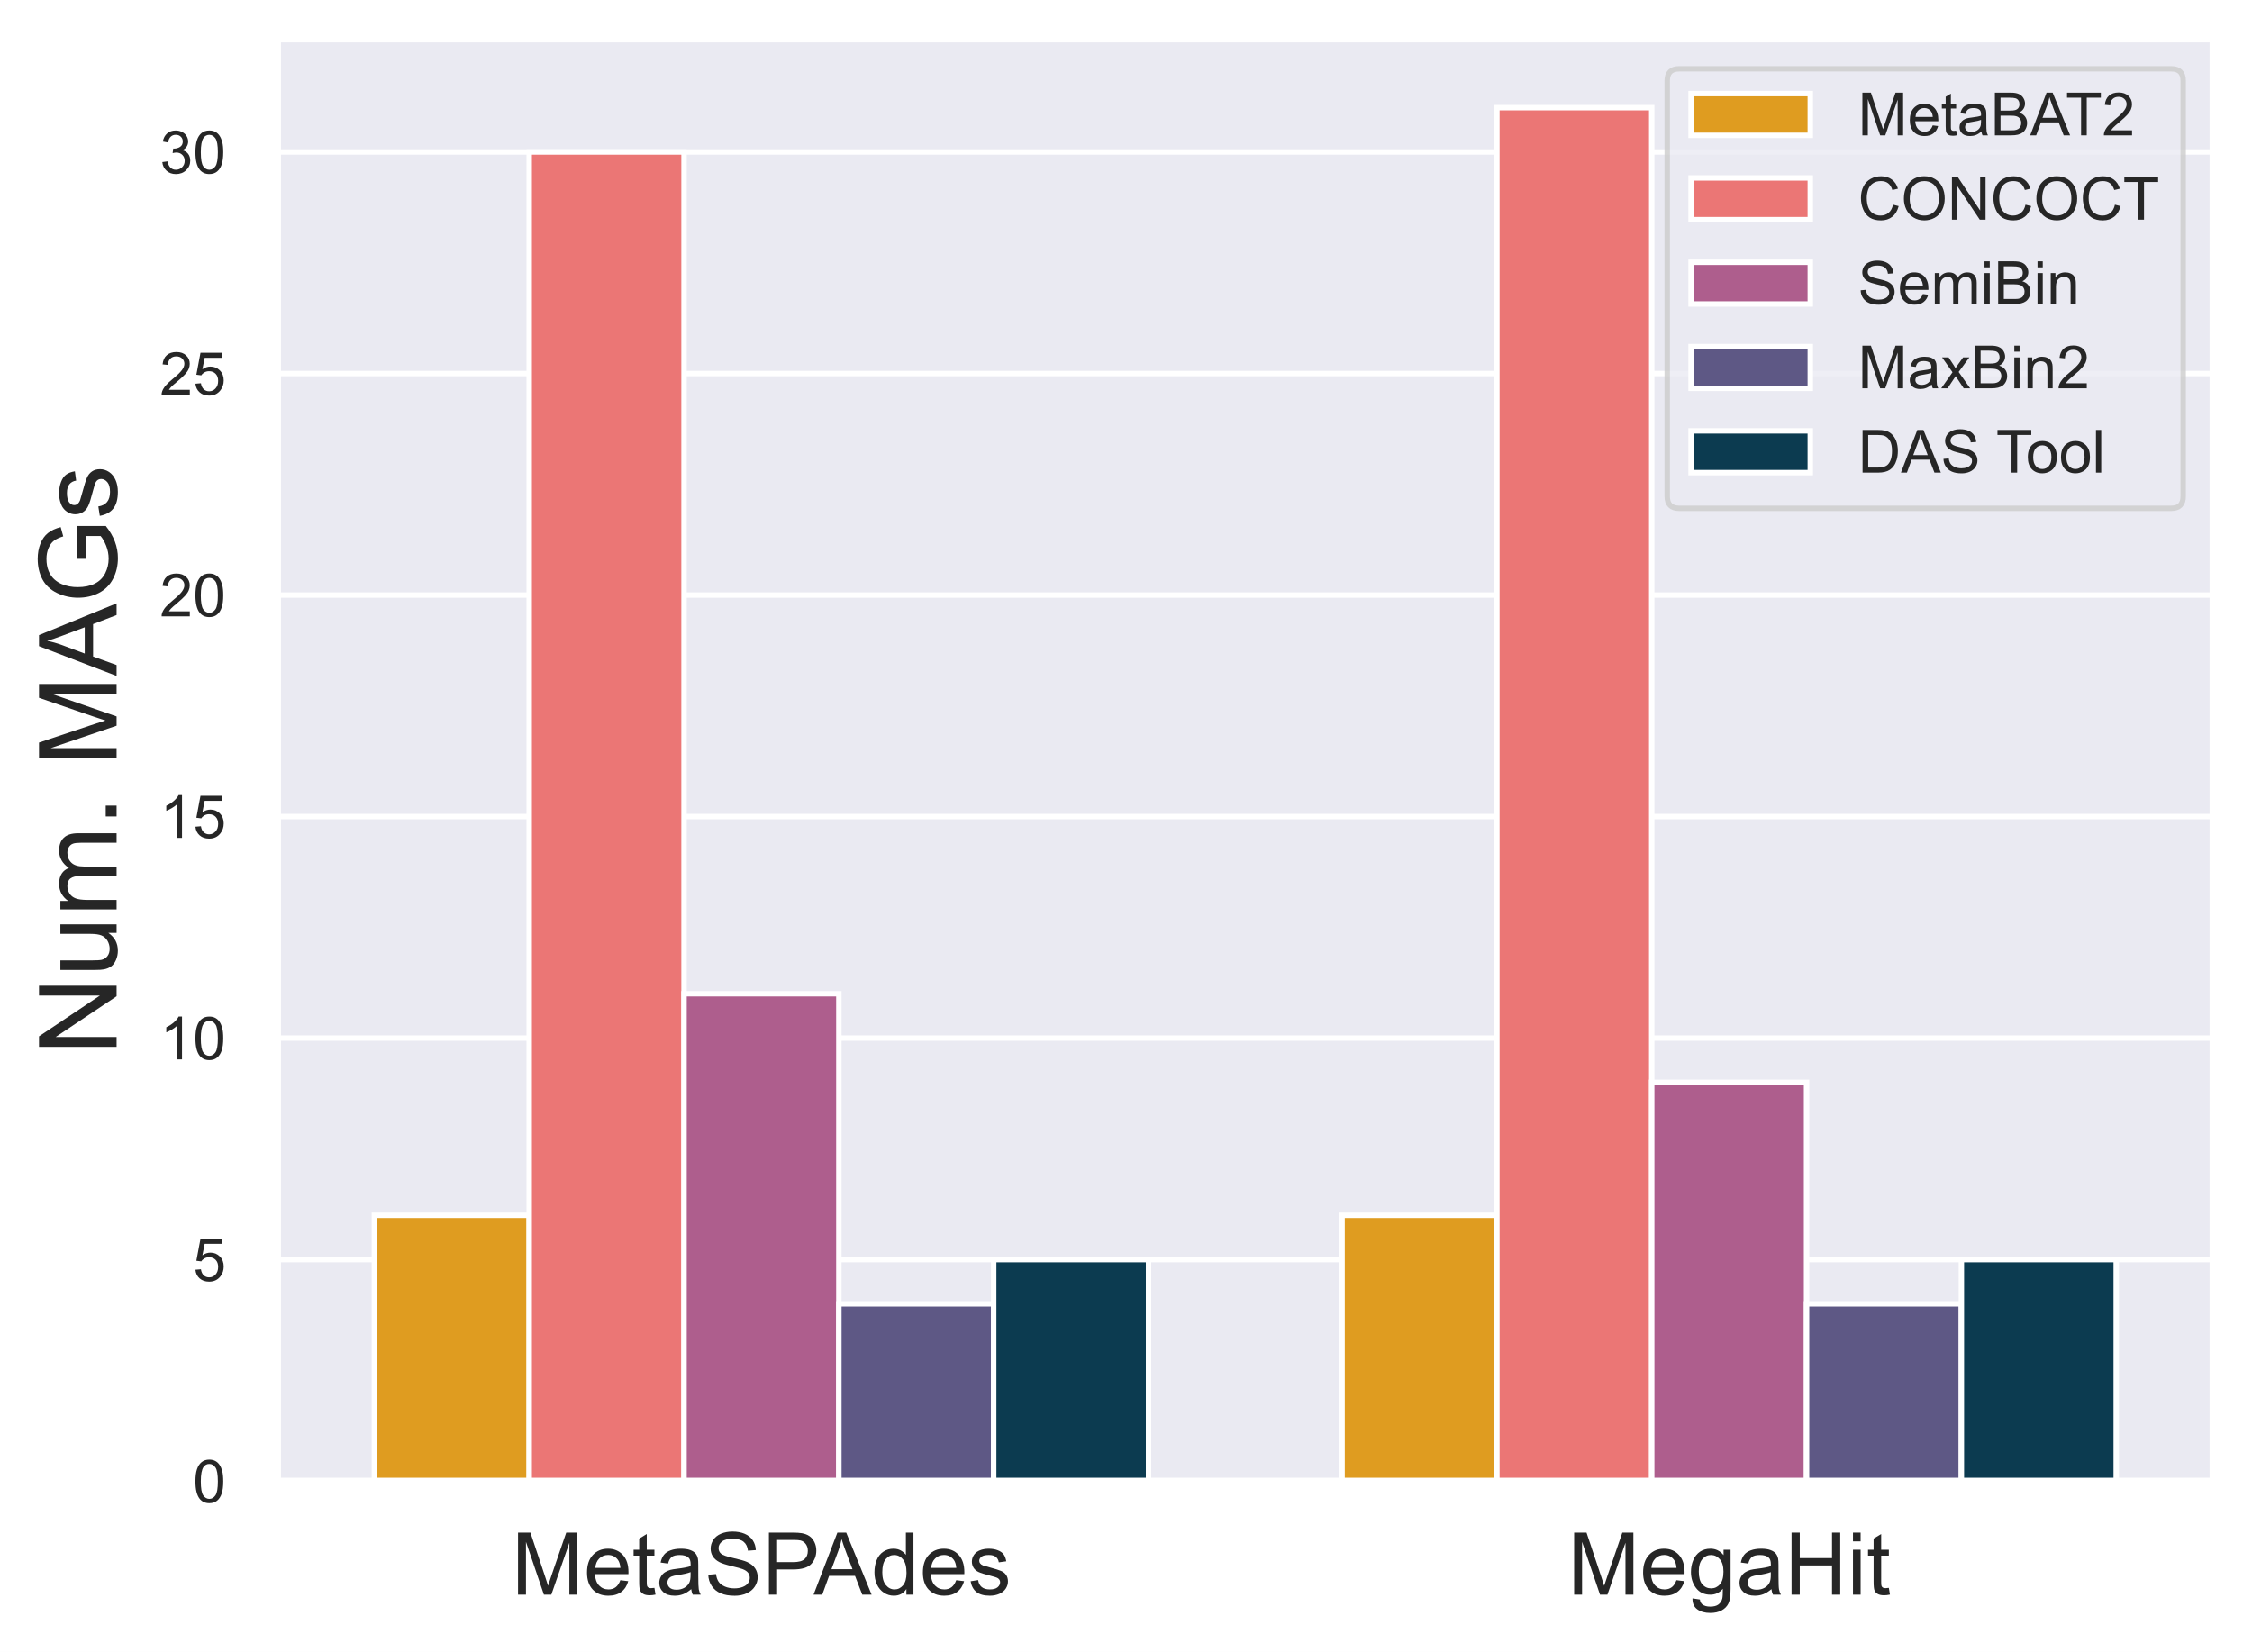
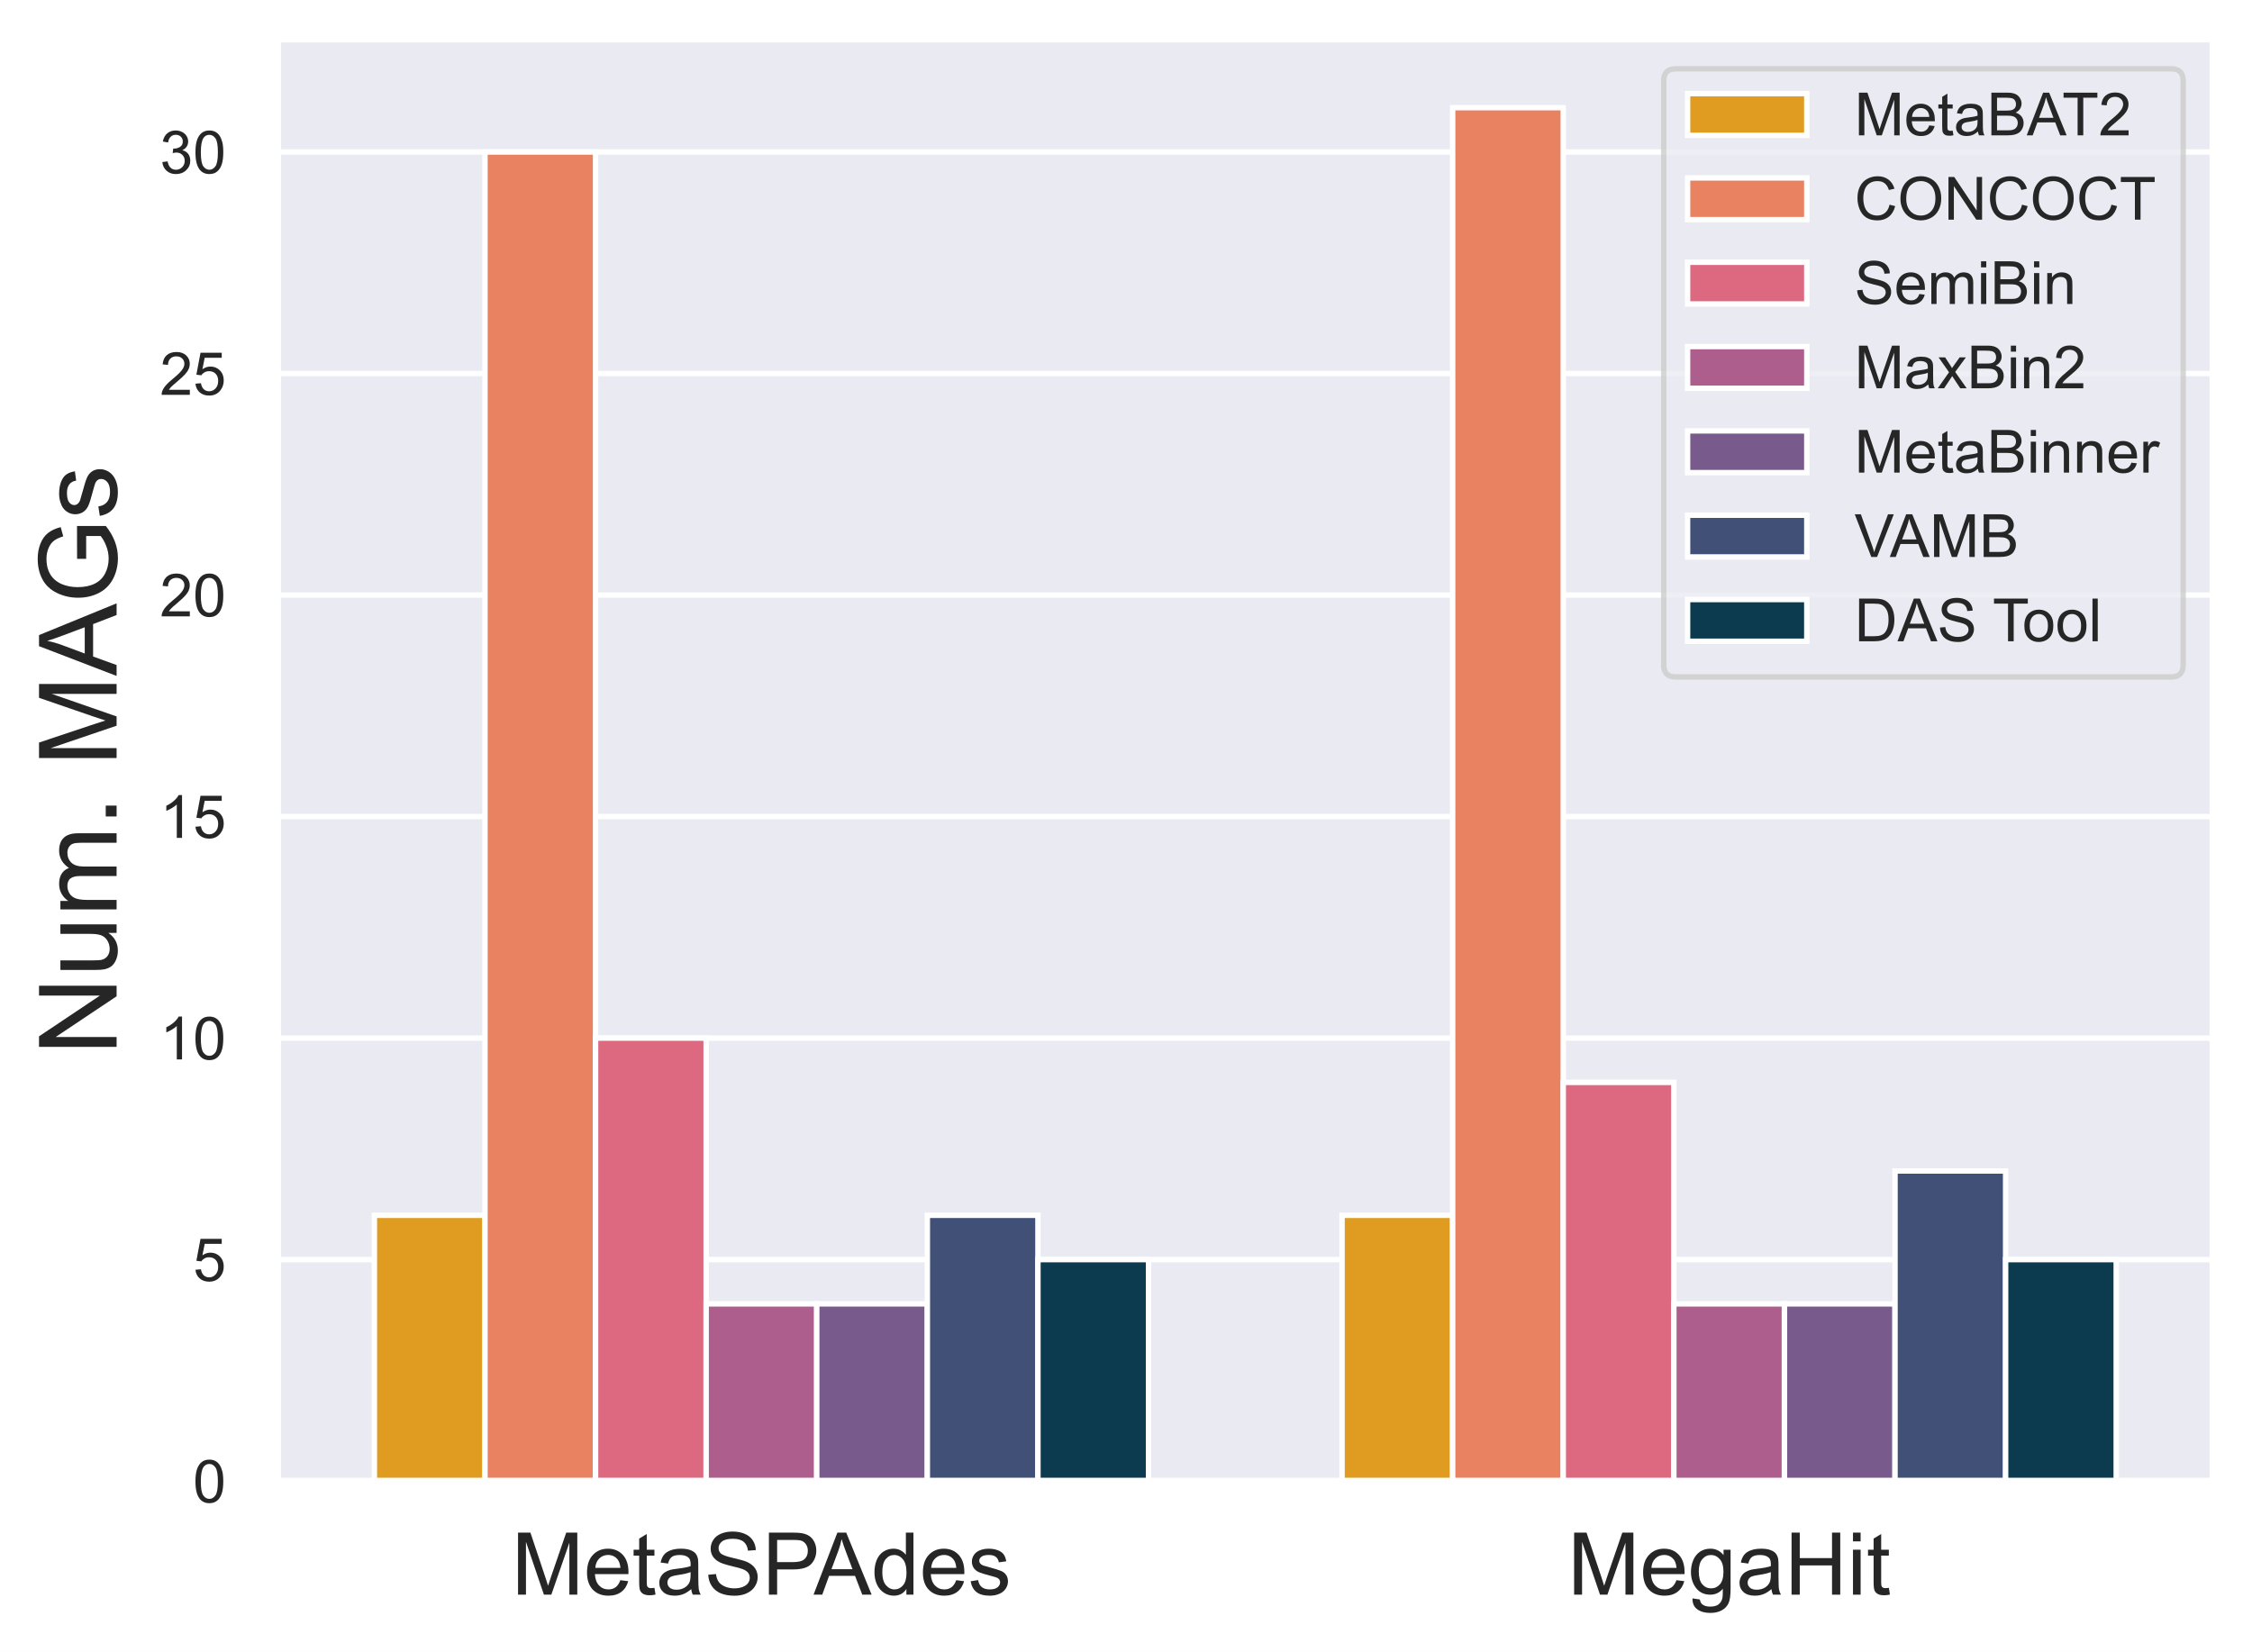
<svg xmlns="http://www.w3.org/2000/svg" xmlns:xlink="http://www.w3.org/1999/xlink" width="415.545pt" height="304.832pt" viewBox="0 0 415.545 304.832" version="1.1">
  <defs>
    <style type="text/css">*{stroke-linejoin: round; stroke-linecap: butt}</style>
  </defs>
  <g id="figure_1">
    <g id="patch_1">
      <path d="M 0 304.832  L 415.545 304.832  L 415.545 0  L 0 0  z " style="fill: #ffffff" />
    </g>
    <g id="axes_1">
      <g id="patch_2">
        <path d="M 51.225 273.312  L 408.345 273.312  L 408.345 7.2  L 51.225 7.2  z " style="fill: #eaeaf2" />
      </g>
      <g id="matplotlib.axis_1">
        <g id="xtick_1">
          <g id="text_1">
            <g style="fill: #262626" transform="translate(94.40469 294.2645)scale(0.16 -0.16)">
              <defs>
                <path id="ArialMT-4d" d="M 475 0  L 475 4581  L 1388 4581  L 2472 1338  Q 2622 884 2691 659  Q 2769 909 2934 1394  L 4031 4581  L 4847 4581  L 4847 0  L 4263 0  L 4263 3834  L 2931 0  L 2384 0  L 1059 3900  L 1059 0  L 475 0  z " transform="scale(0.015625)" />
                <path id="ArialMT-65" d="M 2694 1069  L 3275 997  Q 3138 488 2766 206  Q 2394 -75 1816 -75  Q 1088 -75 661 373  Q 234 822 234 1631  Q 234 2469 665 2931  Q 1097 3394 1784 3394  Q 2450 3394 2872 2941  Q 3294 2488 3294 1666  Q 3294 1616 3291 1516  L 816 1516  Q 847 969 1125 678  Q 1403 388 1819 388  Q 2128 388 2347 550  Q 2566 713 2694 1069  z M 847 1978  L 2700 1978  Q 2663 2397 2488 2606  Q 2219 2931 1791 2931  Q 1403 2931 1139 2672  Q 875 2413 847 1978  z " transform="scale(0.015625)" />
                <path id="ArialMT-74" d="M 1650 503  L 1731 6  Q 1494 -44 1306 -44  Q 1000 -44 831 53  Q 663 150 594 308  Q 525 466 525 972  L 525 2881  L 113 2881  L 113 3319  L 525 3319  L 525 4141  L 1084 4478  L 1084 3319  L 1650 3319  L 1650 2881  L 1084 2881  L 1084 941  Q 1084 700 1114 631  Q 1144 563 1211 522  Q 1278 481 1403 481  Q 1497 481 1650 503  z " transform="scale(0.015625)" />
                <path id="ArialMT-61" d="M 2588 409  Q 2275 144 1986 34  Q 1697 -75 1366 -75  Q 819 -75 525 192  Q 231 459 231 875  Q 231 1119 342 1320  Q 453 1522 633 1644  Q 813 1766 1038 1828  Q 1203 1872 1538 1913  Q 2219 1994 2541 2106  Q 2544 2222 2544 2253  Q 2544 2597 2384 2738  Q 2169 2928 1744 2928  Q 1347 2928 1158 2789  Q 969 2650 878 2297  L 328 2372  Q 403 2725 575 2942  Q 747 3159 1072 3276  Q 1397 3394 1825 3394  Q 2250 3394 2515 3294  Q 2781 3194 2906 3042  Q 3031 2891 3081 2659  Q 3109 2516 3109 2141  L 3109 1391  Q 3109 606 3145 398  Q 3181 191 3288 0  L 2700 0  Q 2613 175 2588 409  z M 2541 1666  Q 2234 1541 1622 1453  Q 1275 1403 1131 1340  Q 988 1278 909 1158  Q 831 1038 831 891  Q 831 666 1001 516  Q 1172 366 1500 366  Q 1825 366 2078 508  Q 2331 650 2450 897  Q 2541 1088 2541 1459  L 2541 1666  z " transform="scale(0.015625)" />
                <path id="ArialMT-53" d="M 288 1472  L 859 1522  Q 900 1178 1048 958  Q 1197 738 1509 602  Q 1822 466 2213 466  Q 2559 466 2825 569  Q 3091 672 3220 851  Q 3350 1031 3350 1244  Q 3350 1459 3225 1620  Q 3100 1781 2813 1891  Q 2628 1963 1997 2114  Q 1366 2266 1113 2400  Q 784 2572 623 2826  Q 463 3081 463 3397  Q 463 3744 659 4045  Q 856 4347 1234 4503  Q 1613 4659 2075 4659  Q 2584 4659 2973 4495  Q 3363 4331 3572 4012  Q 3781 3694 3797 3291  L 3216 3247  Q 3169 3681 2898 3903  Q 2628 4125 2100 4125  Q 1550 4125 1298 3923  Q 1047 3722 1047 3438  Q 1047 3191 1225 3031  Q 1400 2872 2139 2705  Q 2878 2538 3153 2413  Q 3553 2228 3743 1945  Q 3934 1663 3934 1294  Q 3934 928 3725 604  Q 3516 281 3123 101  Q 2731 -78 2241 -78  Q 1619 -78 1198 103  Q 778 284 539 648  Q 300 1013 288 1472  z " transform="scale(0.015625)" />
                <path id="ArialMT-50" d="M 494 0  L 494 4581  L 2222 4581  Q 2678 4581 2919 4538  Q 3256 4481 3484 4323  Q 3713 4166 3852 3881  Q 3991 3597 3991 3256  Q 3991 2672 3619 2267  Q 3247 1863 2275 1863  L 1100 1863  L 1100 0  L 494 0  z M 1100 2403  L 2284 2403  Q 2872 2403 3119 2622  Q 3366 2841 3366 3238  Q 3366 3525 3220 3729  Q 3075 3934 2838 4000  Q 2684 4041 2272 4041  L 1100 4041  L 1100 2403  z " transform="scale(0.015625)" />
                <path id="ArialMT-41" d="M -9 0  L 1750 4581  L 2403 4581  L 4278 0  L 3588 0  L 3053 1388  L 1138 1388  L 634 0  L -9 0  z M 1313 1881  L 2866 1881  L 2388 3150  Q 2169 3728 2063 4100  Q 1975 3659 1816 3225  L 1313 1881  z " transform="scale(0.015625)" />
                <path id="ArialMT-64" d="M 2575 0  L 2575 419  Q 2259 -75 1647 -75  Q 1250 -75 917 144  Q 584 363 401 755  Q 219 1147 219 1656  Q 219 2153 384 2558  Q 550 2963 881 3178  Q 1213 3394 1622 3394  Q 1922 3394 2156 3267  Q 2391 3141 2538 2938  L 2538 4581  L 3097 4581  L 3097 0  L 2575 0  z M 797 1656  Q 797 1019 1065 703  Q 1334 388 1700 388  Q 2069 388 2326 689  Q 2584 991 2584 1609  Q 2584 2291 2321 2609  Q 2059 2928 1675 2928  Q 1300 2928 1048 2622  Q 797 2316 797 1656  z " transform="scale(0.015625)" />
                <path id="ArialMT-73" d="M 197 991  L 753 1078  Q 800 744 1014 566  Q 1228 388 1613 388  Q 2000 388 2187 545  Q 2375 703 2375 916  Q 2375 1106 2209 1216  Q 2094 1291 1634 1406  Q 1016 1563 777 1677  Q 538 1791 414 1992  Q 291 2194 291 2438  Q 291 2659 392 2848  Q 494 3038 669 3163  Q 800 3259 1026 3326  Q 1253 3394 1513 3394  Q 1903 3394 2198 3281  Q 2494 3169 2634 2976  Q 2775 2784 2828 2463  L 2278 2388  Q 2241 2644 2061 2787  Q 1881 2931 1553 2931  Q 1166 2931 1000 2803  Q 834 2675 834 2503  Q 834 2394 903 2306  Q 972 2216 1119 2156  Q 1203 2125 1616 2013  Q 2213 1853 2448 1751  Q 2684 1650 2818 1456  Q 2953 1263 2953 975  Q 2953 694 2789 445  Q 2625 197 2315 61  Q 2006 -75 1616 -75  Q 969 -75 630 194  Q 291 463 197 991  z " transform="scale(0.015625)" />
              </defs>
              <use xlink:href="#ArialMT-4d" />
              <use xlink:href="#ArialMT-65" x="83.301" />
              <use xlink:href="#ArialMT-74" x="138.916" />
              <use xlink:href="#ArialMT-61" x="166.699" />
              <use xlink:href="#ArialMT-53" x="222.314" />
              <use xlink:href="#ArialMT-50" x="289.014" />
              <use xlink:href="#ArialMT-41" x="348.338" />
              <use xlink:href="#ArialMT-64" x="415.037" />
              <use xlink:href="#ArialMT-65" x="470.652" />
              <use xlink:href="#ArialMT-73" x="526.268" />
            </g>
          </g>
        </g>
        <g id="xtick_2">
          <g id="text_2">
            <g style="fill: #262626" transform="translate(289.2772 294.2645)scale(0.16 -0.16)">
              <defs>
                <path id="ArialMT-67" d="M 319 -275  L 866 -356  Q 900 -609 1056 -725  Q 1266 -881 1628 -881  Q 2019 -881 2231 -725  Q 2444 -569 2519 -288  Q 2563 -116 2559 434  Q 2191 0 1641 0  Q 956 0 581 494  Q 206 988 206 1678  Q 206 2153 378 2554  Q 550 2956 876 3175  Q 1203 3394 1644 3394  Q 2231 3394 2613 2919  L 2613 3319  L 3131 3319  L 3131 450  Q 3131 -325 2973 -648  Q 2816 -972 2473 -1159  Q 2131 -1347 1631 -1347  Q 1038 -1347 672 -1080  Q 306 -813 319 -275  z M 784 1719  Q 784 1066 1043 766  Q 1303 466 1694 466  Q 2081 466 2343 764  Q 2606 1063 2606 1700  Q 2606 2309 2336 2618  Q 2066 2928 1684 2928  Q 1309 2928 1046 2623  Q 784 2319 784 1719  z " transform="scale(0.015625)" />
                <path id="ArialMT-48" d="M 513 0  L 513 4581  L 1119 4581  L 1119 2700  L 3500 2700  L 3500 4581  L 4106 4581  L 4106 0  L 3500 0  L 3500 2159  L 1119 2159  L 1119 0  L 513 0  z " transform="scale(0.015625)" />
                <path id="ArialMT-69" d="M 425 3934  L 425 4581  L 988 4581  L 988 3934  L 425 3934  z M 425 0  L 425 3319  L 988 3319  L 988 0  L 425 0  z " transform="scale(0.015625)" />
              </defs>
              <use xlink:href="#ArialMT-4d" />
              <use xlink:href="#ArialMT-65" x="83.301" />
              <use xlink:href="#ArialMT-67" x="138.916" />
              <use xlink:href="#ArialMT-61" x="194.531" />
              <use xlink:href="#ArialMT-48" x="250.146" />
              <use xlink:href="#ArialMT-69" x="322.363" />
              <use xlink:href="#ArialMT-74" x="344.58" />
            </g>
          </g>
        </g>
      </g>
      <g id="matplotlib.axis_2">
        <g id="ytick_1">
          <g id="line2d_1">
-             <path d="M 51.225 273.312  L 408.345 273.312  " clip-path="url(#pef25dc5813)" style="fill: none; stroke: #ffffff; stroke-linecap: round" />
+             <path d="M 51.225 273.312  L 408.345 273.312  " clip-path="url(#pa9c57804ca)" style="fill: none; stroke: #ffffff; stroke-linecap: round" />
          </g>
          <g id="text_3">
            <g style="fill: #262626" transform="translate(35.60766 277.2488)scale(0.11 -0.11)">
              <defs>
                <path id="ArialMT-30" d="M 266 2259  Q 266 3072 433 3567  Q 600 4063 929 4331  Q 1259 4600 1759 4600  Q 2128 4600 2406 4451  Q 2684 4303 2865 4023  Q 3047 3744 3150 3342  Q 3253 2941 3253 2259  Q 3253 1453 3087 958  Q 2922 463 2592 192  Q 2263 -78 1759 -78  Q 1097 -78 719 397  Q 266 969 266 2259  z M 844 2259  Q 844 1131 1108 757  Q 1372 384 1759 384  Q 2147 384 2411 759  Q 2675 1134 2675 2259  Q 2675 3391 2411 3762  Q 2147 4134 1753 4134  Q 1366 4134 1134 3806  Q 844 3388 844 2259  z " transform="scale(0.015625)" />
              </defs>
              <use xlink:href="#ArialMT-30" />
            </g>
          </g>
        </g>
        <g id="ytick_2">
          <g id="line2d_2">
-             <path d="M 51.225 232.435  L 408.345 232.435  " clip-path="url(#pef25dc5813)" style="fill: none; stroke: #ffffff; stroke-linecap: round" />
+             <path d="M 51.225 232.435  L 408.345 232.435  " clip-path="url(#pa9c57804ca)" style="fill: none; stroke: #ffffff; stroke-linecap: round" />
          </g>
          <g id="text_4">
            <g style="fill: #262626" transform="translate(35.60766 236.3714)scale(0.11 -0.11)">
              <defs>
                <path id="ArialMT-35" d="M 266 1200  L 856 1250  Q 922 819 1161 601  Q 1400 384 1738 384  Q 2144 384 2425 690  Q 2706 997 2706 1503  Q 2706 1984 2436 2262  Q 2166 2541 1728 2541  Q 1456 2541 1237 2417  Q 1019 2294 894 2097  L 366 2166  L 809 4519  L 3088 4519  L 3088 3981  L 1259 3981  L 1013 2750  Q 1425 3038 1878 3038  Q 2478 3038 2890 2622  Q 3303 2206 3303 1553  Q 3303 931 2941 478  Q 2500 -78 1738 -78  Q 1113 -78 717 272  Q 322 622 266 1200  z " transform="scale(0.015625)" />
              </defs>
              <use xlink:href="#ArialMT-35" />
            </g>
          </g>
        </g>
        <g id="ytick_3">
          <g id="line2d_3">
-             <path d="M 51.225 191.557  L 408.345 191.557  " clip-path="url(#pef25dc5813)" style="fill: none; stroke: #ffffff; stroke-linecap: round" />
+             <path d="M 51.225 191.557  L 408.345 191.557  " clip-path="url(#pa9c57804ca)" style="fill: none; stroke: #ffffff; stroke-linecap: round" />
          </g>
          <g id="text_5">
            <g style="fill: #262626" transform="translate(29.49063 195.494)scale(0.11 -0.11)">
              <defs>
                <path id="ArialMT-31" d="M 2384 0  L 1822 0  L 1822 3584  Q 1619 3391 1289 3197  Q 959 3003 697 2906  L 697 3450  Q 1169 3672 1522 3987  Q 1875 4303 2022 4600  L 2384 4600  L 2384 0  z " transform="scale(0.015625)" />
              </defs>
              <use xlink:href="#ArialMT-31" />
              <use xlink:href="#ArialMT-30" x="55.615" />
            </g>
          </g>
        </g>
        <g id="ytick_4">
          <g id="line2d_4">
-             <path d="M 51.225 150.68  L 408.345 150.68  " clip-path="url(#pef25dc5813)" style="fill: none; stroke: #ffffff; stroke-linecap: round" />
+             <path d="M 51.225 150.68  L 408.345 150.68  " clip-path="url(#pa9c57804ca)" style="fill: none; stroke: #ffffff; stroke-linecap: round" />
          </g>
          <g id="text_6">
            <g style="fill: #262626" transform="translate(29.49063 154.6165)scale(0.11 -0.11)">
              <use xlink:href="#ArialMT-31" />
              <use xlink:href="#ArialMT-35" x="55.615" />
            </g>
          </g>
        </g>
        <g id="ytick_5">
          <g id="line2d_5">
-             <path d="M 51.225 109.802  L 408.345 109.802  " clip-path="url(#pef25dc5813)" style="fill: none; stroke: #ffffff; stroke-linecap: round" />
+             <path d="M 51.225 109.802  L 408.345 109.802  " clip-path="url(#pa9c57804ca)" style="fill: none; stroke: #ffffff; stroke-linecap: round" />
          </g>
          <g id="text_7">
            <g style="fill: #262626" transform="translate(29.49063 113.7391)scale(0.11 -0.11)">
              <defs>
                <path id="ArialMT-32" d="M 3222 541  L 3222 0  L 194 0  Q 188 203 259 391  Q 375 700 629 1000  Q 884 1300 1366 1694  Q 2113 2306 2375 2664  Q 2638 3022 2638 3341  Q 2638 3675 2398 3904  Q 2159 4134 1775 4134  Q 1369 4134 1125 3890  Q 881 3647 878 3216  L 300 3275  Q 359 3922 746 4261  Q 1134 4600 1788 4600  Q 2447 4600 2831 4234  Q 3216 3869 3216 3328  Q 3216 3053 3103 2787  Q 2991 2522 2730 2228  Q 2469 1934 1863 1422  Q 1356 997 1212 845  Q 1069 694 975 541  L 3222 541  z " transform="scale(0.015625)" />
              </defs>
              <use xlink:href="#ArialMT-32" />
              <use xlink:href="#ArialMT-30" x="55.615" />
            </g>
          </g>
        </g>
        <g id="ytick_6">
          <g id="line2d_6">
-             <path d="M 51.225 68.925  L 408.345 68.925  " clip-path="url(#pef25dc5813)" style="fill: none; stroke: #ffffff; stroke-linecap: round" />
+             <path d="M 51.225 68.925  L 408.345 68.925  " clip-path="url(#pa9c57804ca)" style="fill: none; stroke: #ffffff; stroke-linecap: round" />
          </g>
          <g id="text_8">
            <g style="fill: #262626" transform="translate(29.49063 72.8617)scale(0.11 -0.11)">
              <use xlink:href="#ArialMT-32" />
              <use xlink:href="#ArialMT-35" x="55.615" />
            </g>
          </g>
        </g>
        <g id="ytick_7">
          <g id="line2d_7">
-             <path d="M 51.225 28.047  L 408.345 28.047  " clip-path="url(#pef25dc5813)" style="fill: none; stroke: #ffffff; stroke-linecap: round" />
+             <path d="M 51.225 28.047  L 408.345 28.047  " clip-path="url(#pa9c57804ca)" style="fill: none; stroke: #ffffff; stroke-linecap: round" />
          </g>
          <g id="text_9">
            <g style="fill: #262626" transform="translate(29.49063 31.98428)scale(0.11 -0.11)">
              <defs>
                <path id="ArialMT-33" d="M 269 1209  L 831 1284  Q 928 806 1161 595  Q 1394 384 1728 384  Q 2125 384 2398 659  Q 2672 934 2672 1341  Q 2672 1728 2419 1979  Q 2166 2231 1775 2231  Q 1616 2231 1378 2169  L 1441 2663  Q 1497 2656 1531 2656  Q 1891 2656 2178 2843  Q 2466 3031 2466 3422  Q 2466 3731 2256 3934  Q 2047 4138 1716 4138  Q 1388 4138 1169 3931  Q 950 3725 888 3313  L 325 3413  Q 428 3978 793 4289  Q 1159 4600 1703 4600  Q 2078 4600 2393 4439  Q 2709 4278 2876 4000  Q 3044 3722 3044 3409  Q 3044 3113 2884 2869  Q 2725 2625 2413 2481  Q 2819 2388 3044 2092  Q 3269 1797 3269 1353  Q 3269 753 2831 336  Q 2394 -81 1725 -81  Q 1122 -81 723 278  Q 325 638 269 1209  z " transform="scale(0.015625)" />
              </defs>
              <use xlink:href="#ArialMT-33" />
              <use xlink:href="#ArialMT-30" x="55.615" />
            </g>
          </g>
        </g>
        <g id="text_10">
          <g style="fill: #262626" transform="translate(21.51562 194.7029)rotate(-90)scale(0.2 -0.2)">
            <defs>
              <path id="ArialMT-4e" d="M 488 0  L 488 4581  L 1109 4581  L 3516 984  L 3516 4581  L 4097 4581  L 4097 0  L 3475 0  L 1069 3600  L 1069 0  L 488 0  z " transform="scale(0.015625)" />
              <path id="ArialMT-75" d="M 2597 0  L 2597 488  Q 2209 -75 1544 -75  Q 1250 -75 995 37  Q 741 150 617 320  Q 494 491 444 738  Q 409 903 409 1263  L 409 3319  L 972 3319  L 972 1478  Q 972 1038 1006 884  Q 1059 663 1231 536  Q 1403 409 1656 409  Q 1909 409 2131 539  Q 2353 669 2445 892  Q 2538 1116 2538 1541  L 2538 3319  L 3100 3319  L 3100 0  L 2597 0  z " transform="scale(0.015625)" />
              <path id="ArialMT-6d" d="M 422 0  L 422 3319  L 925 3319  L 925 2853  Q 1081 3097 1340 3245  Q 1600 3394 1931 3394  Q 2300 3394 2536 3241  Q 2772 3088 2869 2813  Q 3263 3394 3894 3394  Q 4388 3394 4653 3120  Q 4919 2847 4919 2278  L 4919 0  L 4359 0  L 4359 2091  Q 4359 2428 4304 2576  Q 4250 2725 4106 2815  Q 3963 2906 3769 2906  Q 3419 2906 3187 2673  Q 2956 2441 2956 1928  L 2956 0  L 2394 0  L 2394 2156  Q 2394 2531 2256 2718  Q 2119 2906 1806 2906  Q 1569 2906 1367 2781  Q 1166 2656 1075 2415  Q 984 2175 984 1722  L 984 0  L 422 0  z " transform="scale(0.015625)" />
              <path id="ArialMT-2e" d="M 581 0  L 581 641  L 1222 641  L 1222 0  L 581 0  z " transform="scale(0.015625)" />
              <path id="ArialMT-20" transform="scale(0.015625)" />
              <path id="ArialMT-47" d="M 2638 1797  L 2638 2334  L 4578 2338  L 4578 638  Q 4131 281 3656 101  Q 3181 -78 2681 -78  Q 2006 -78 1454 211  Q 903 500 622 1047  Q 341 1594 341 2269  Q 341 2938 620 3517  Q 900 4097 1425 4378  Q 1950 4659 2634 4659  Q 3131 4659 3532 4498  Q 3934 4338 4162 4050  Q 4391 3763 4509 3300  L 3963 3150  Q 3859 3500 3706 3700  Q 3553 3900 3268 4020  Q 2984 4141 2638 4141  Q 2222 4141 1919 4014  Q 1616 3888 1430 3681  Q 1244 3475 1141 3228  Q 966 2803 966 2306  Q 966 1694 1177 1281  Q 1388 869 1791 669  Q 2194 469 2647 469  Q 3041 469 3416 620  Q 3791 772 3984 944  L 3984 1797  L 2638 1797  z " transform="scale(0.015625)" />
            </defs>
            <use xlink:href="#ArialMT-4e" />
            <use xlink:href="#ArialMT-75" x="72.217" />
            <use xlink:href="#ArialMT-6d" x="127.832" />
            <use xlink:href="#ArialMT-2e" x="211.133" />
            <use xlink:href="#ArialMT-20" x="238.916" />
            <use xlink:href="#ArialMT-4d" x="266.699" />
            <use xlink:href="#ArialMT-41" x="350" />
            <use xlink:href="#ArialMT-47" x="416.699" />
            <use xlink:href="#ArialMT-73" x="494.482" />
          </g>
        </g>
      </g>
      <g id="patch_3">
-         <path d="M 69.081 273.312  L 97.65 273.312  L 97.65 224.259  L 69.081 224.259  z " clip-path="url(#pef25dc5813)" style="fill: #df9c20; stroke: #ffffff; stroke-linejoin: miter" />
+         <path d="M 69.081 273.312  L 89.488 273.312  L 89.488 224.259  L 69.081 224.259  z " clip-path="url(#pa9c57804ca)" style="fill: #df9c20; stroke: #ffffff; stroke-linejoin: miter" />
      </g>
      <g id="patch_4">
-         <path d="M 247.641 273.312  L 276.21 273.312  L 276.21 224.259  L 247.641 224.259  z " clip-path="url(#pef25dc5813)" style="fill: #df9c20; stroke: #ffffff; stroke-linejoin: miter" />
+         <path d="M 247.641 273.312  L 268.048 273.312  L 268.048 224.259  L 247.641 224.259  z " clip-path="url(#pa9c57804ca)" style="fill: #df9c20; stroke: #ffffff; stroke-linejoin: miter" />
      </g>
      <g id="patch_5">
-         <path d="M 97.65 273.312  L 126.22 273.312  L 126.22 28.047  L 97.65 28.047  z " clip-path="url(#pef25dc5813)" style="fill: #eb7675; stroke: #ffffff; stroke-linejoin: miter" />
+         <path d="M 89.488 273.312  L 109.894 273.312  L 109.894 28.047  L 89.488 28.047  z " clip-path="url(#pa9c57804ca)" style="fill: #e88261; stroke: #ffffff; stroke-linejoin: miter" />
      </g>
      <g id="patch_6">
-         <path d="M 276.21 273.312  L 304.78 273.312  L 304.78 19.872  L 276.21 19.872  z " clip-path="url(#pef25dc5813)" style="fill: #eb7675; stroke: #ffffff; stroke-linejoin: miter" />
+         <path d="M 268.048 273.312  L 288.454 273.312  L 288.454 19.872  L 268.048 19.872  z " clip-path="url(#pa9c57804ca)" style="fill: #e88261; stroke: #ffffff; stroke-linejoin: miter" />
      </g>
      <g id="patch_7">
-         <path d="M 126.22 273.312  L 154.789 273.312  L 154.789 183.382  L 126.22 183.382  z " clip-path="url(#pef25dc5813)" style="fill: #ae5e8d; stroke: #ffffff; stroke-linejoin: miter" />
+         <path d="M 109.894 273.312  L 130.301 273.312  L 130.301 191.557  L 109.894 191.557  z " clip-path="url(#pa9c57804ca)" style="fill: #dc6980; stroke: #ffffff; stroke-linejoin: miter" />
      </g>
      <g id="patch_8">
-         <path d="M 304.78 273.312  L 333.349 273.312  L 333.349 199.733  L 304.78 199.733  z " clip-path="url(#pef25dc5813)" style="fill: #ae5e8d; stroke: #ffffff; stroke-linejoin: miter" />
+         <path d="M 288.454 273.312  L 308.861 273.312  L 308.861 199.733  L 288.454 199.733  z " clip-path="url(#pa9c57804ca)" style="fill: #dc6980; stroke: #ffffff; stroke-linejoin: miter" />
      </g>
      <g id="patch_9">
-         <path d="M 154.789 273.312  L 183.359 273.312  L 183.359 240.61  L 154.789 240.61  z " clip-path="url(#pef25dc5813)" style="fill: #5e5885; stroke: #ffffff; stroke-linejoin: miter" />
+         <path d="M 130.301 273.312  L 150.708 273.312  L 150.708 240.61  L 130.301 240.61  z " clip-path="url(#pa9c57804ca)" style="fill: #ae5e8d; stroke: #ffffff; stroke-linejoin: miter" />
      </g>
      <g id="patch_10">
-         <path d="M 333.349 273.312  L 361.919 273.312  L 361.919 240.61  L 333.349 240.61  z " clip-path="url(#pef25dc5813)" style="fill: #5e5885; stroke: #ffffff; stroke-linejoin: miter" />
+         <path d="M 308.861 273.312  L 329.268 273.312  L 329.268 240.61  L 308.861 240.61  z " clip-path="url(#pa9c57804ca)" style="fill: #ae5e8d; stroke: #ffffff; stroke-linejoin: miter" />
      </g>
      <g id="patch_11">
-         <path d="M 183.359 273.312  L 211.929 273.312  L 211.929 232.435  L 183.359 232.435  z " clip-path="url(#pef25dc5813)" style="fill: #0c3b50; stroke: #ffffff; stroke-linejoin: miter" />
+         <path d="M 150.708 273.312  L 171.115 273.312  L 171.115 240.61  L 150.708 240.61  z " clip-path="url(#pa9c57804ca)" style="fill: #785a8c; stroke: #ffffff; stroke-linejoin: miter" />
      </g>
      <g id="patch_12">
-         <path d="M 361.919 273.312  L 390.489 273.312  L 390.489 232.435  L 361.919 232.435  z " clip-path="url(#pef25dc5813)" style="fill: #0c3b50; stroke: #ffffff; stroke-linejoin: miter" />
+         <path d="M 329.268 273.312  L 349.675 273.312  L 349.675 240.61  L 329.268 240.61  z " clip-path="url(#pa9c57804ca)" style="fill: #785a8c; stroke: #ffffff; stroke-linejoin: miter" />
+       </g>
+       <g id="patch_13">
+         <path d="M 171.115 273.312  L 191.522 273.312  L 191.522 224.259  L 171.115 224.259  z " clip-path="url(#pa9c57804ca)" style="fill: #405077; stroke: #ffffff; stroke-linejoin: miter" />
+       </g>
+       <g id="patch_14">
+         <path d="M 349.675 273.312  L 370.082 273.312  L 370.082 216.084  L 349.675 216.084  z " clip-path="url(#pa9c57804ca)" style="fill: #405077; stroke: #ffffff; stroke-linejoin: miter" />
+       </g>
+       <g id="patch_15">
+         <path d="M 191.522 273.312  L 211.929 273.312  L 211.929 232.435  L 191.522 232.435  z " clip-path="url(#pa9c57804ca)" style="fill: #0c3b50; stroke: #ffffff; stroke-linejoin: miter" />
+       </g>
+       <g id="patch_16">
+         <path d="M 370.082 273.312  L 390.489 273.312  L 390.489 232.435  L 370.082 232.435  z " clip-path="url(#pa9c57804ca)" style="fill: #0c3b50; stroke: #ffffff; stroke-linejoin: miter" />
      </g>
      <g id="line2d_8">
-         <path clip-path="url(#pef25dc5813)" style="fill: none; stroke: #424242; stroke-width: 2.7; stroke-linecap: round" />
+         <path clip-path="url(#pa9c57804ca)" style="fill: none; stroke: #424242; stroke-width: 2.7; stroke-linecap: round" />
      </g>
      <g id="line2d_9">
-         <path clip-path="url(#pef25dc5813)" style="fill: none; stroke: #424242; stroke-width: 2.7; stroke-linecap: round" />
+         <path clip-path="url(#pa9c57804ca)" style="fill: none; stroke: #424242; stroke-width: 2.7; stroke-linecap: round" />
      </g>
      <g id="line2d_10">
-         <path clip-path="url(#pef25dc5813)" style="fill: none; stroke: #424242; stroke-width: 2.7; stroke-linecap: round" />
+         <path clip-path="url(#pa9c57804ca)" style="fill: none; stroke: #424242; stroke-width: 2.7; stroke-linecap: round" />
      </g>
      <g id="line2d_11">
-         <path clip-path="url(#pef25dc5813)" style="fill: none; stroke: #424242; stroke-width: 2.7; stroke-linecap: round" />
+         <path clip-path="url(#pa9c57804ca)" style="fill: none; stroke: #424242; stroke-width: 2.7; stroke-linecap: round" />
      </g>
      <g id="line2d_12">
-         <path clip-path="url(#pef25dc5813)" style="fill: none; stroke: #424242; stroke-width: 2.7; stroke-linecap: round" />
+         <path clip-path="url(#pa9c57804ca)" style="fill: none; stroke: #424242; stroke-width: 2.7; stroke-linecap: round" />
      </g>
      <g id="line2d_13">
-         <path clip-path="url(#pef25dc5813)" style="fill: none; stroke: #424242; stroke-width: 2.7; stroke-linecap: round" />
+         <path clip-path="url(#pa9c57804ca)" style="fill: none; stroke: #424242; stroke-width: 2.7; stroke-linecap: round" />
      </g>
      <g id="line2d_14">
-         <path clip-path="url(#pef25dc5813)" style="fill: none; stroke: #424242; stroke-width: 2.7; stroke-linecap: round" />
+         <path clip-path="url(#pa9c57804ca)" style="fill: none; stroke: #424242; stroke-width: 2.7; stroke-linecap: round" />
      </g>
      <g id="line2d_15">
-         <path clip-path="url(#pef25dc5813)" style="fill: none; stroke: #424242; stroke-width: 2.7; stroke-linecap: round" />
+         <path clip-path="url(#pa9c57804ca)" style="fill: none; stroke: #424242; stroke-width: 2.7; stroke-linecap: round" />
      </g>
      <g id="line2d_16">
-         <path clip-path="url(#pef25dc5813)" style="fill: none; stroke: #424242; stroke-width: 2.7; stroke-linecap: round" />
+         <path clip-path="url(#pa9c57804ca)" style="fill: none; stroke: #424242; stroke-width: 2.7; stroke-linecap: round" />
      </g>
      <g id="line2d_17">
-         <path clip-path="url(#pef25dc5813)" style="fill: none; stroke: #424242; stroke-width: 2.7; stroke-linecap: round" />
-       </g>
-       <g id="patch_13">
+         <path clip-path="url(#pa9c57804ca)" style="fill: none; stroke: #424242; stroke-width: 2.7; stroke-linecap: round" />
+       </g>
+       <g id="line2d_18">
+         <path clip-path="url(#pa9c57804ca)" style="fill: none; stroke: #424242; stroke-width: 2.7; stroke-linecap: round" />
+       </g>
+       <g id="line2d_19">
+         <path clip-path="url(#pa9c57804ca)" style="fill: none; stroke: #424242; stroke-width: 2.7; stroke-linecap: round" />
+       </g>
+       <g id="line2d_20">
+         <path clip-path="url(#pa9c57804ca)" style="fill: none; stroke: #424242; stroke-width: 2.7; stroke-linecap: round" />
+       </g>
+       <g id="line2d_21">
+         <path clip-path="url(#pa9c57804ca)" style="fill: none; stroke: #424242; stroke-width: 2.7; stroke-linecap: round" />
+       </g>
+       <g id="patch_17">
        <path d="M 51.225 273.312  L 51.225 7.2  " style="fill: none; stroke: #ffffff; stroke-width: 1.25; stroke-linejoin: miter; stroke-linecap: square" />
      </g>
-       <g id="patch_14">
+       <g id="patch_18">
        <path d="M 408.345 273.312  L 408.345 7.2  " style="fill: none; stroke: #ffffff; stroke-width: 1.25; stroke-linejoin: miter; stroke-linecap: square" />
      </g>
-       <g id="patch_15">
+       <g id="patch_19">
        <path d="M 51.225 273.312  L 408.345 273.312  " style="fill: none; stroke: #ffffff; stroke-width: 1.25; stroke-linejoin: miter; stroke-linecap: square" />
      </g>
-       <g id="patch_16">
+       <g id="patch_20">
        <path d="M 51.225 7.2  L 408.345 7.2  " style="fill: none; stroke: #ffffff; stroke-width: 1.25; stroke-linejoin: miter; stroke-linecap: square" />
      </g>
      <g id="legend_1">
-         <g id="patch_17">
-           <path d="M 309.838 93.799  L 400.645 93.799  Q 402.845 93.799 402.845 91.599  L 402.845 14.9  Q 402.845 12.7 400.645 12.7  L 309.838 12.7  Q 307.638 12.7 307.638 14.9  L 307.638 91.599  Q 307.638 93.799 309.838 93.799  z " style="fill: #eaeaf2; opacity: 0.8; stroke: #cccccc; stroke-linejoin: miter" />
-         </g>
-         <g id="patch_18">
-           <path d="M 312.038 24.974  L 334.038 24.974  L 334.038 17.274  L 312.038 17.274  z " style="fill: #df9c20; stroke: #ffffff; stroke-linejoin: miter" />
+         <g id="patch_21">
+           <path d="M 309.197 124.919  L 400.645 124.919  Q 402.845 124.919 402.845 122.719  L 402.845 14.9  Q 402.845 12.7 400.645 12.7  L 309.197 12.7  Q 306.997 12.7 306.997 14.9  L 306.997 122.719  Q 306.997 124.919 309.197 124.919  z " style="fill: #eaeaf2; opacity: 0.8; stroke: #cccccc; stroke-linejoin: miter" />
+         </g>
+         <g id="patch_22">
+           <path d="M 311.397 24.974  L 333.397 24.974  L 333.397 17.274  L 311.397 17.274  z " style="fill: #df9c20; stroke: #ffffff; stroke-linejoin: miter" />
        </g>
        <g id="text_11">
-           <g style="fill: #262626" transform="translate(342.838 24.97359)scale(0.11 -0.11)">
+           <g style="fill: #262626" transform="translate(342.1969 24.97359)scale(0.11 -0.11)">
            <defs>
              <path id="ArialMT-42" d="M 469 0  L 469 4581  L 2188 4581  Q 2713 4581 3030 4442  Q 3347 4303 3526 4014  Q 3706 3725 3706 3409  Q 3706 3116 3547 2856  Q 3388 2597 3066 2438  Q 3481 2316 3704 2022  Q 3928 1728 3928 1328  Q 3928 1006 3792 729  Q 3656 453 3456 303  Q 3256 153 2954 76  Q 2653 0 2216 0  L 469 0  z M 1075 2656  L 2066 2656  Q 2469 2656 2644 2709  Q 2875 2778 2992 2937  Q 3109 3097 3109 3338  Q 3109 3566 3000 3739  Q 2891 3913 2687 3977  Q 2484 4041 1991 4041  L 1075 4041  L 1075 2656  z M 1075 541  L 2216 541  Q 2509 541 2628 563  Q 2838 600 2978 687  Q 3119 775 3209 942  Q 3300 1109 3300 1328  Q 3300 1584 3169 1773  Q 3038 1963 2805 2039  Q 2572 2116 2134 2116  L 1075 2116  L 1075 541  z " transform="scale(0.015625)" />
              <path id="ArialMT-54" d="M 1659 0  L 1659 4041  L 150 4041  L 150 4581  L 3781 4581  L 3781 4041  L 2266 4041  L 2266 0  L 1659 0  z " transform="scale(0.015625)" />
            </defs>
            <use xlink:href="#ArialMT-4d" />
            <use xlink:href="#ArialMT-65" x="83.301" />
            <use xlink:href="#ArialMT-74" x="138.916" />
            <use xlink:href="#ArialMT-61" x="166.699" />
            <use xlink:href="#ArialMT-42" x="222.314" />
            <use xlink:href="#ArialMT-41" x="289.014" />
            <use xlink:href="#ArialMT-54" x="348.338" />
            <use xlink:href="#ArialMT-32" x="409.422" />
          </g>
        </g>
-         <g id="patch_19">
-           <path d="M 312.038 40.533  L 334.038 40.533  L 334.038 32.833  L 312.038 32.833  z " style="fill: #eb7675; stroke: #ffffff; stroke-linejoin: miter" />
+         <g id="patch_23">
+           <path d="M 311.397 40.533  L 333.397 40.533  L 333.397 32.833  L 311.397 32.833  z " style="fill: #e88261; stroke: #ffffff; stroke-linejoin: miter" />
        </g>
        <g id="text_12">
-           <g style="fill: #262626" transform="translate(342.838 40.53344)scale(0.11 -0.11)">
+           <g style="fill: #262626" transform="translate(342.1969 40.53344)scale(0.11 -0.11)">
            <defs>
              <path id="ArialMT-43" d="M 3763 1606  L 4369 1453  Q 4178 706 3683 314  Q 3188 -78 2472 -78  Q 1731 -78 1267 223  Q 803 525 561 1097  Q 319 1669 319 2325  Q 319 3041 592 3573  Q 866 4106 1370 4382  Q 1875 4659 2481 4659  Q 3169 4659 3637 4309  Q 4106 3959 4291 3325  L 3694 3184  Q 3534 3684 3231 3912  Q 2928 4141 2469 4141  Q 1941 4141 1586 3887  Q 1231 3634 1087 3207  Q 944 2781 944 2328  Q 944 1744 1114 1308  Q 1284 872 1643 656  Q 2003 441 2422 441  Q 2931 441 3284 734  Q 3638 1028 3763 1606  z " transform="scale(0.015625)" />
              <path id="ArialMT-4f" d="M 309 2231  Q 309 3372 921 4017  Q 1534 4663 2503 4663  Q 3138 4663 3647 4359  Q 4156 4056 4423 3514  Q 4691 2972 4691 2284  Q 4691 1588 4409 1038  Q 4128 488 3612 205  Q 3097 -78 2500 -78  Q 1853 -78 1343 234  Q 834 547 571 1087  Q 309 1628 309 2231  z M 934 2222  Q 934 1394 1379 917  Q 1825 441 2497 441  Q 3181 441 3623 922  Q 4066 1403 4066 2288  Q 4066 2847 3877 3264  Q 3688 3681 3323 3911  Q 2959 4141 2506 4141  Q 1863 4141 1398 3698  Q 934 3256 934 2222  z " transform="scale(0.015625)" />
            </defs>
            <use xlink:href="#ArialMT-43" />
            <use xlink:href="#ArialMT-4f" x="72.217" />
            <use xlink:href="#ArialMT-4e" x="150" />
            <use xlink:href="#ArialMT-43" x="222.217" />
            <use xlink:href="#ArialMT-4f" x="294.434" />
            <use xlink:href="#ArialMT-43" x="372.217" />
            <use xlink:href="#ArialMT-54" x="444.434" />
          </g>
        </g>
-         <g id="patch_20">
-           <path d="M 312.038 56.093  L 334.038 56.093  L 334.038 48.393  L 312.038 48.393  z " style="fill: #ae5e8d; stroke: #ffffff; stroke-linejoin: miter" />
+         <g id="patch_24">
+           <path d="M 311.397 56.093  L 333.397 56.093  L 333.397 48.393  L 311.397 48.393  z " style="fill: #dc6980; stroke: #ffffff; stroke-linejoin: miter" />
        </g>
        <g id="text_13">
-           <g style="fill: #262626" transform="translate(342.838 56.09328)scale(0.11 -0.11)">
+           <g style="fill: #262626" transform="translate(342.1969 56.09328)scale(0.11 -0.11)">
            <defs>
              <path id="ArialMT-6e" d="M 422 0  L 422 3319  L 928 3319  L 928 2847  Q 1294 3394 1984 3394  Q 2284 3394 2536 3286  Q 2788 3178 2913 3003  Q 3038 2828 3088 2588  Q 3119 2431 3119 2041  L 3119 0  L 2556 0  L 2556 2019  Q 2556 2363 2490 2533  Q 2425 2703 2258 2804  Q 2091 2906 1866 2906  Q 1506 2906 1245 2678  Q 984 2450 984 1813  L 984 0  L 422 0  z " transform="scale(0.015625)" />
            </defs>
            <use xlink:href="#ArialMT-53" />
            <use xlink:href="#ArialMT-65" x="66.699" />
            <use xlink:href="#ArialMT-6d" x="122.314" />
            <use xlink:href="#ArialMT-69" x="205.615" />
            <use xlink:href="#ArialMT-42" x="227.832" />
            <use xlink:href="#ArialMT-69" x="294.531" />
            <use xlink:href="#ArialMT-6e" x="316.748" />
          </g>
        </g>
-         <g id="patch_21">
-           <path d="M 312.038 71.653  L 334.038 71.653  L 334.038 63.953  L 312.038 63.953  z " style="fill: #5e5885; stroke: #ffffff; stroke-linejoin: miter" />
+         <g id="patch_25">
+           <path d="M 311.397 71.653  L 333.397 71.653  L 333.397 63.953  L 311.397 63.953  z " style="fill: #ae5e8d; stroke: #ffffff; stroke-linejoin: miter" />
        </g>
        <g id="text_14">
-           <g style="fill: #262626" transform="translate(342.838 71.65313)scale(0.11 -0.11)">
+           <g style="fill: #262626" transform="translate(342.1969 71.65313)scale(0.11 -0.11)">
            <defs>
              <path id="ArialMT-78" d="M 47 0  L 1259 1725  L 138 3319  L 841 3319  L 1350 2541  Q 1494 2319 1581 2169  Q 1719 2375 1834 2534  L 2394 3319  L 3066 3319  L 1919 1756  L 3153 0  L 2463 0  L 1781 1031  L 1600 1309  L 728 0  L 47 0  z " transform="scale(0.015625)" />
            </defs>
            <use xlink:href="#ArialMT-4d" />
            <use xlink:href="#ArialMT-61" x="83.301" />
            <use xlink:href="#ArialMT-78" x="138.916" />
            <use xlink:href="#ArialMT-42" x="188.916" />
            <use xlink:href="#ArialMT-69" x="255.615" />
            <use xlink:href="#ArialMT-6e" x="277.832" />
            <use xlink:href="#ArialMT-32" x="333.447" />
          </g>
        </g>
-         <g id="patch_22">
-           <path d="M 312.038 87.213  L 334.038 87.213  L 334.038 79.513  L 312.038 79.513  z " style="fill: #0c3b50; stroke: #ffffff; stroke-linejoin: miter" />
+         <g id="patch_26">
+           <path d="M 311.397 87.213  L 333.397 87.213  L 333.397 79.513  L 311.397 79.513  z " style="fill: #785a8c; stroke: #ffffff; stroke-linejoin: miter" />
        </g>
        <g id="text_15">
-           <g style="fill: #262626" transform="translate(342.838 87.21297)scale(0.11 -0.11)">
+           <g style="fill: #262626" transform="translate(342.1969 87.21297)scale(0.11 -0.11)">
+             <defs>
+               <path id="ArialMT-72" d="M 416 0  L 416 3319  L 922 3319  L 922 2816  Q 1116 3169 1280 3281  Q 1444 3394 1641 3394  Q 1925 3394 2219 3213  L 2025 2691  Q 1819 2813 1613 2813  Q 1428 2813 1281 2702  Q 1134 2591 1072 2394  Q 978 2094 978 1738  L 978 0  L 416 0  z " transform="scale(0.015625)" />
+             </defs>
+             <use xlink:href="#ArialMT-4d" />
+             <use xlink:href="#ArialMT-65" x="83.301" />
+             <use xlink:href="#ArialMT-74" x="138.916" />
+             <use xlink:href="#ArialMT-61" x="166.699" />
+             <use xlink:href="#ArialMT-42" x="222.314" />
+             <use xlink:href="#ArialMT-69" x="289.014" />
+             <use xlink:href="#ArialMT-6e" x="311.23" />
+             <use xlink:href="#ArialMT-6e" x="366.846" />
+             <use xlink:href="#ArialMT-65" x="422.461" />
+             <use xlink:href="#ArialMT-72" x="478.076" />
+           </g>
+         </g>
+         <g id="patch_27">
+           <path d="M 311.397 102.773  L 333.397 102.773  L 333.397 95.073  L 311.397 95.073  z " style="fill: #405077; stroke: #ffffff; stroke-linejoin: miter" />
+         </g>
+         <g id="text_16">
+           <g style="fill: #262626" transform="translate(342.1969 102.7728)scale(0.11 -0.11)">
+             <defs>
+               <path id="ArialMT-56" d="M 1803 0  L 28 4581  L 684 4581  L 1875 1253  Q 2019 853 2116 503  Q 2222 878 2363 1253  L 3600 4581  L 4219 4581  L 2425 0  L 1803 0  z " transform="scale(0.015625)" />
+             </defs>
+             <use xlink:href="#ArialMT-56" />
+             <use xlink:href="#ArialMT-41" x="59.324" />
+             <use xlink:href="#ArialMT-4d" x="126.023" />
+             <use xlink:href="#ArialMT-42" x="209.324" />
+           </g>
+         </g>
+         <g id="patch_28">
+           <path d="M 311.397 118.333  L 333.397 118.333  L 333.397 110.633  L 311.397 110.633  z " style="fill: #0c3b50; stroke: #ffffff; stroke-linejoin: miter" />
+         </g>
+         <g id="text_17">
+           <g style="fill: #262626" transform="translate(342.1969 118.3327)scale(0.11 -0.11)">
            <defs>
              <path id="ArialMT-44" d="M 494 0  L 494 4581  L 2072 4581  Q 2606 4581 2888 4516  Q 3281 4425 3559 4188  Q 3922 3881 4101 3404  Q 4281 2928 4281 2316  Q 4281 1794 4159 1391  Q 4038 988 3847 723  Q 3656 459 3429 307  Q 3203 156 2883 78  Q 2563 0 2147 0  L 494 0  z M 1100 541  L 2078 541  Q 2531 541 2789 625  Q 3047 709 3200 863  Q 3416 1078 3536 1442  Q 3656 1806 3656 2325  Q 3656 3044 3420 3430  Q 3184 3816 2847 3947  Q 2603 4041 2063 4041  L 1100 4041  L 1100 541  z " transform="scale(0.015625)" />
              <path id="ArialMT-6f" d="M 213 1659  Q 213 2581 725 3025  Q 1153 3394 1769 3394  Q 2453 3394 2887 2945  Q 3322 2497 3322 1706  Q 3322 1066 3130 698  Q 2938 331 2570 128  Q 2203 -75 1769 -75  Q 1072 -75 642 372  Q 213 819 213 1659  z M 791 1659  Q 791 1022 1069 705  Q 1347 388 1769 388  Q 2188 388 2466 706  Q 2744 1025 2744 1678  Q 2744 2294 2464 2611  Q 2184 2928 1769 2928  Q 1347 2928 1069 2612  Q 791 2297 791 1659  z " transform="scale(0.015625)" />
              <path id="ArialMT-6c" d="M 409 0  L 409 4581  L 972 4581  L 972 0  L 409 0  z " transform="scale(0.015625)" />
            </defs>
            <use xlink:href="#ArialMT-44" />
            <use xlink:href="#ArialMT-41" x="72.217" />
            <use xlink:href="#ArialMT-53" x="138.916" />
            <use xlink:href="#ArialMT-20" x="205.615" />
            <use xlink:href="#ArialMT-54" x="231.648" />
            <use xlink:href="#ArialMT-6f" x="281.607" />
            <use xlink:href="#ArialMT-6f" x="337.223" />
            <use xlink:href="#ArialMT-6c" x="392.838" />
          </g>
        </g>
      </g>
    </g>
  </g>
  <defs>
-     <clipPath id="pef25dc5813">
+     <clipPath id="pa9c57804ca">
      <rect x="51.225" y="7.2" width="357.12" height="266.112" />
    </clipPath>
  </defs>
</svg>
